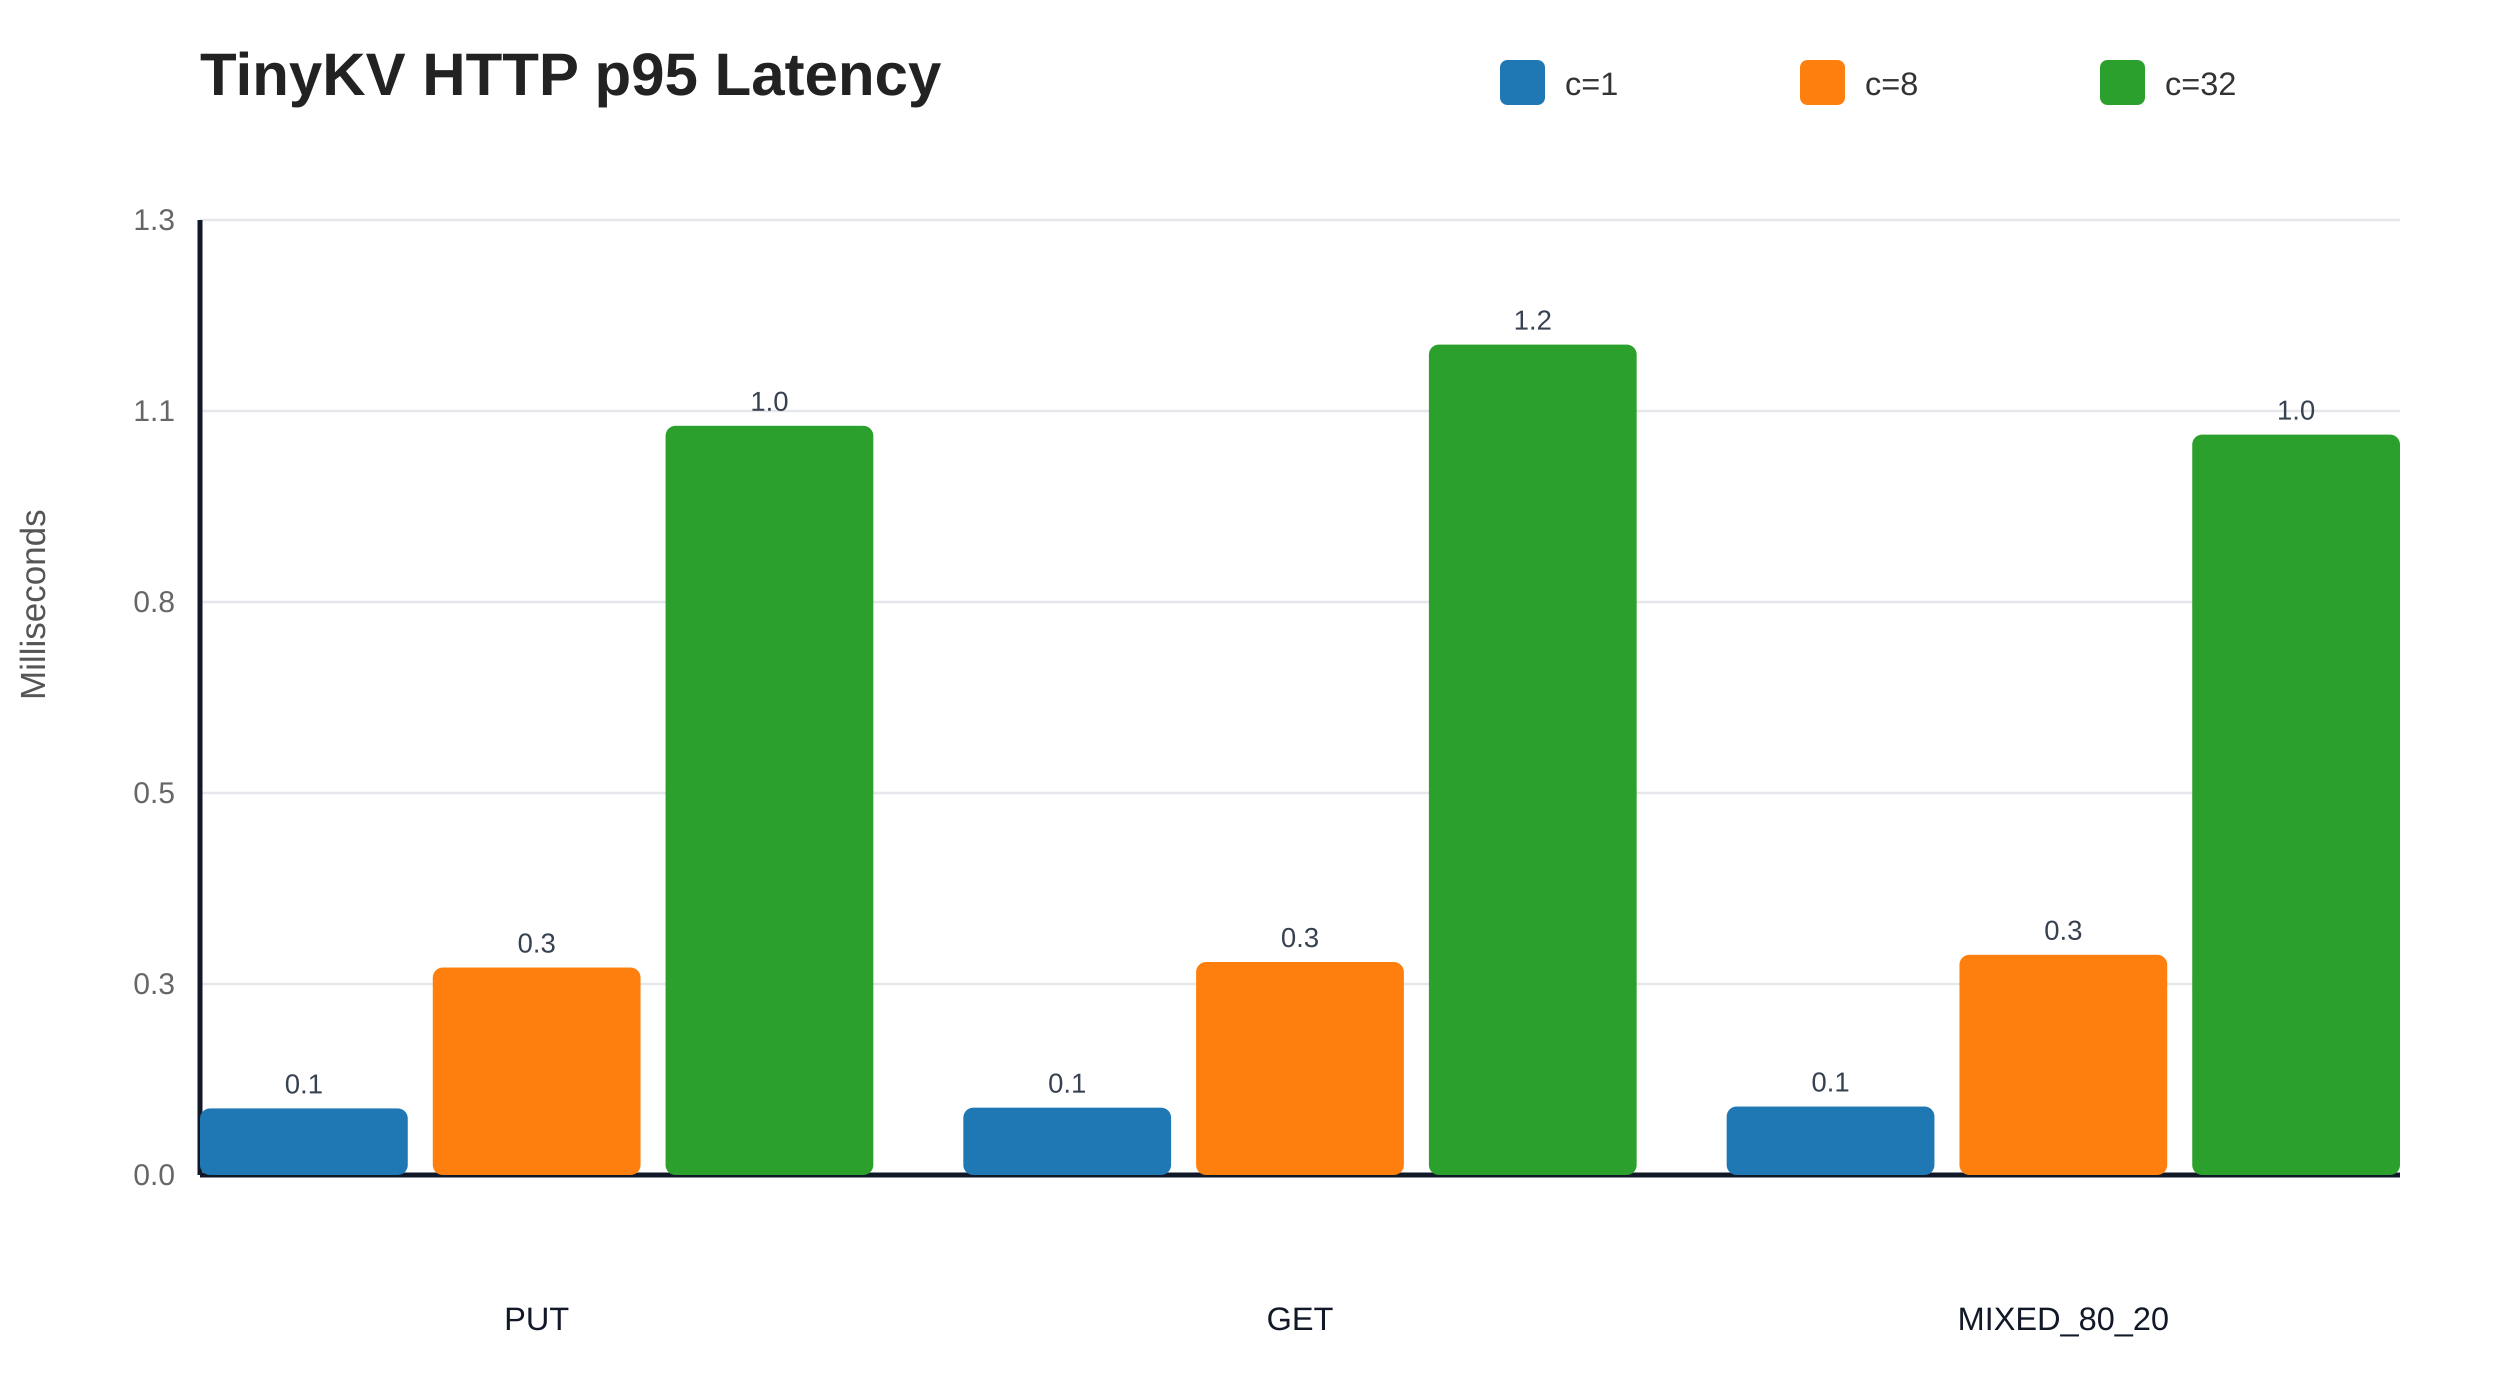
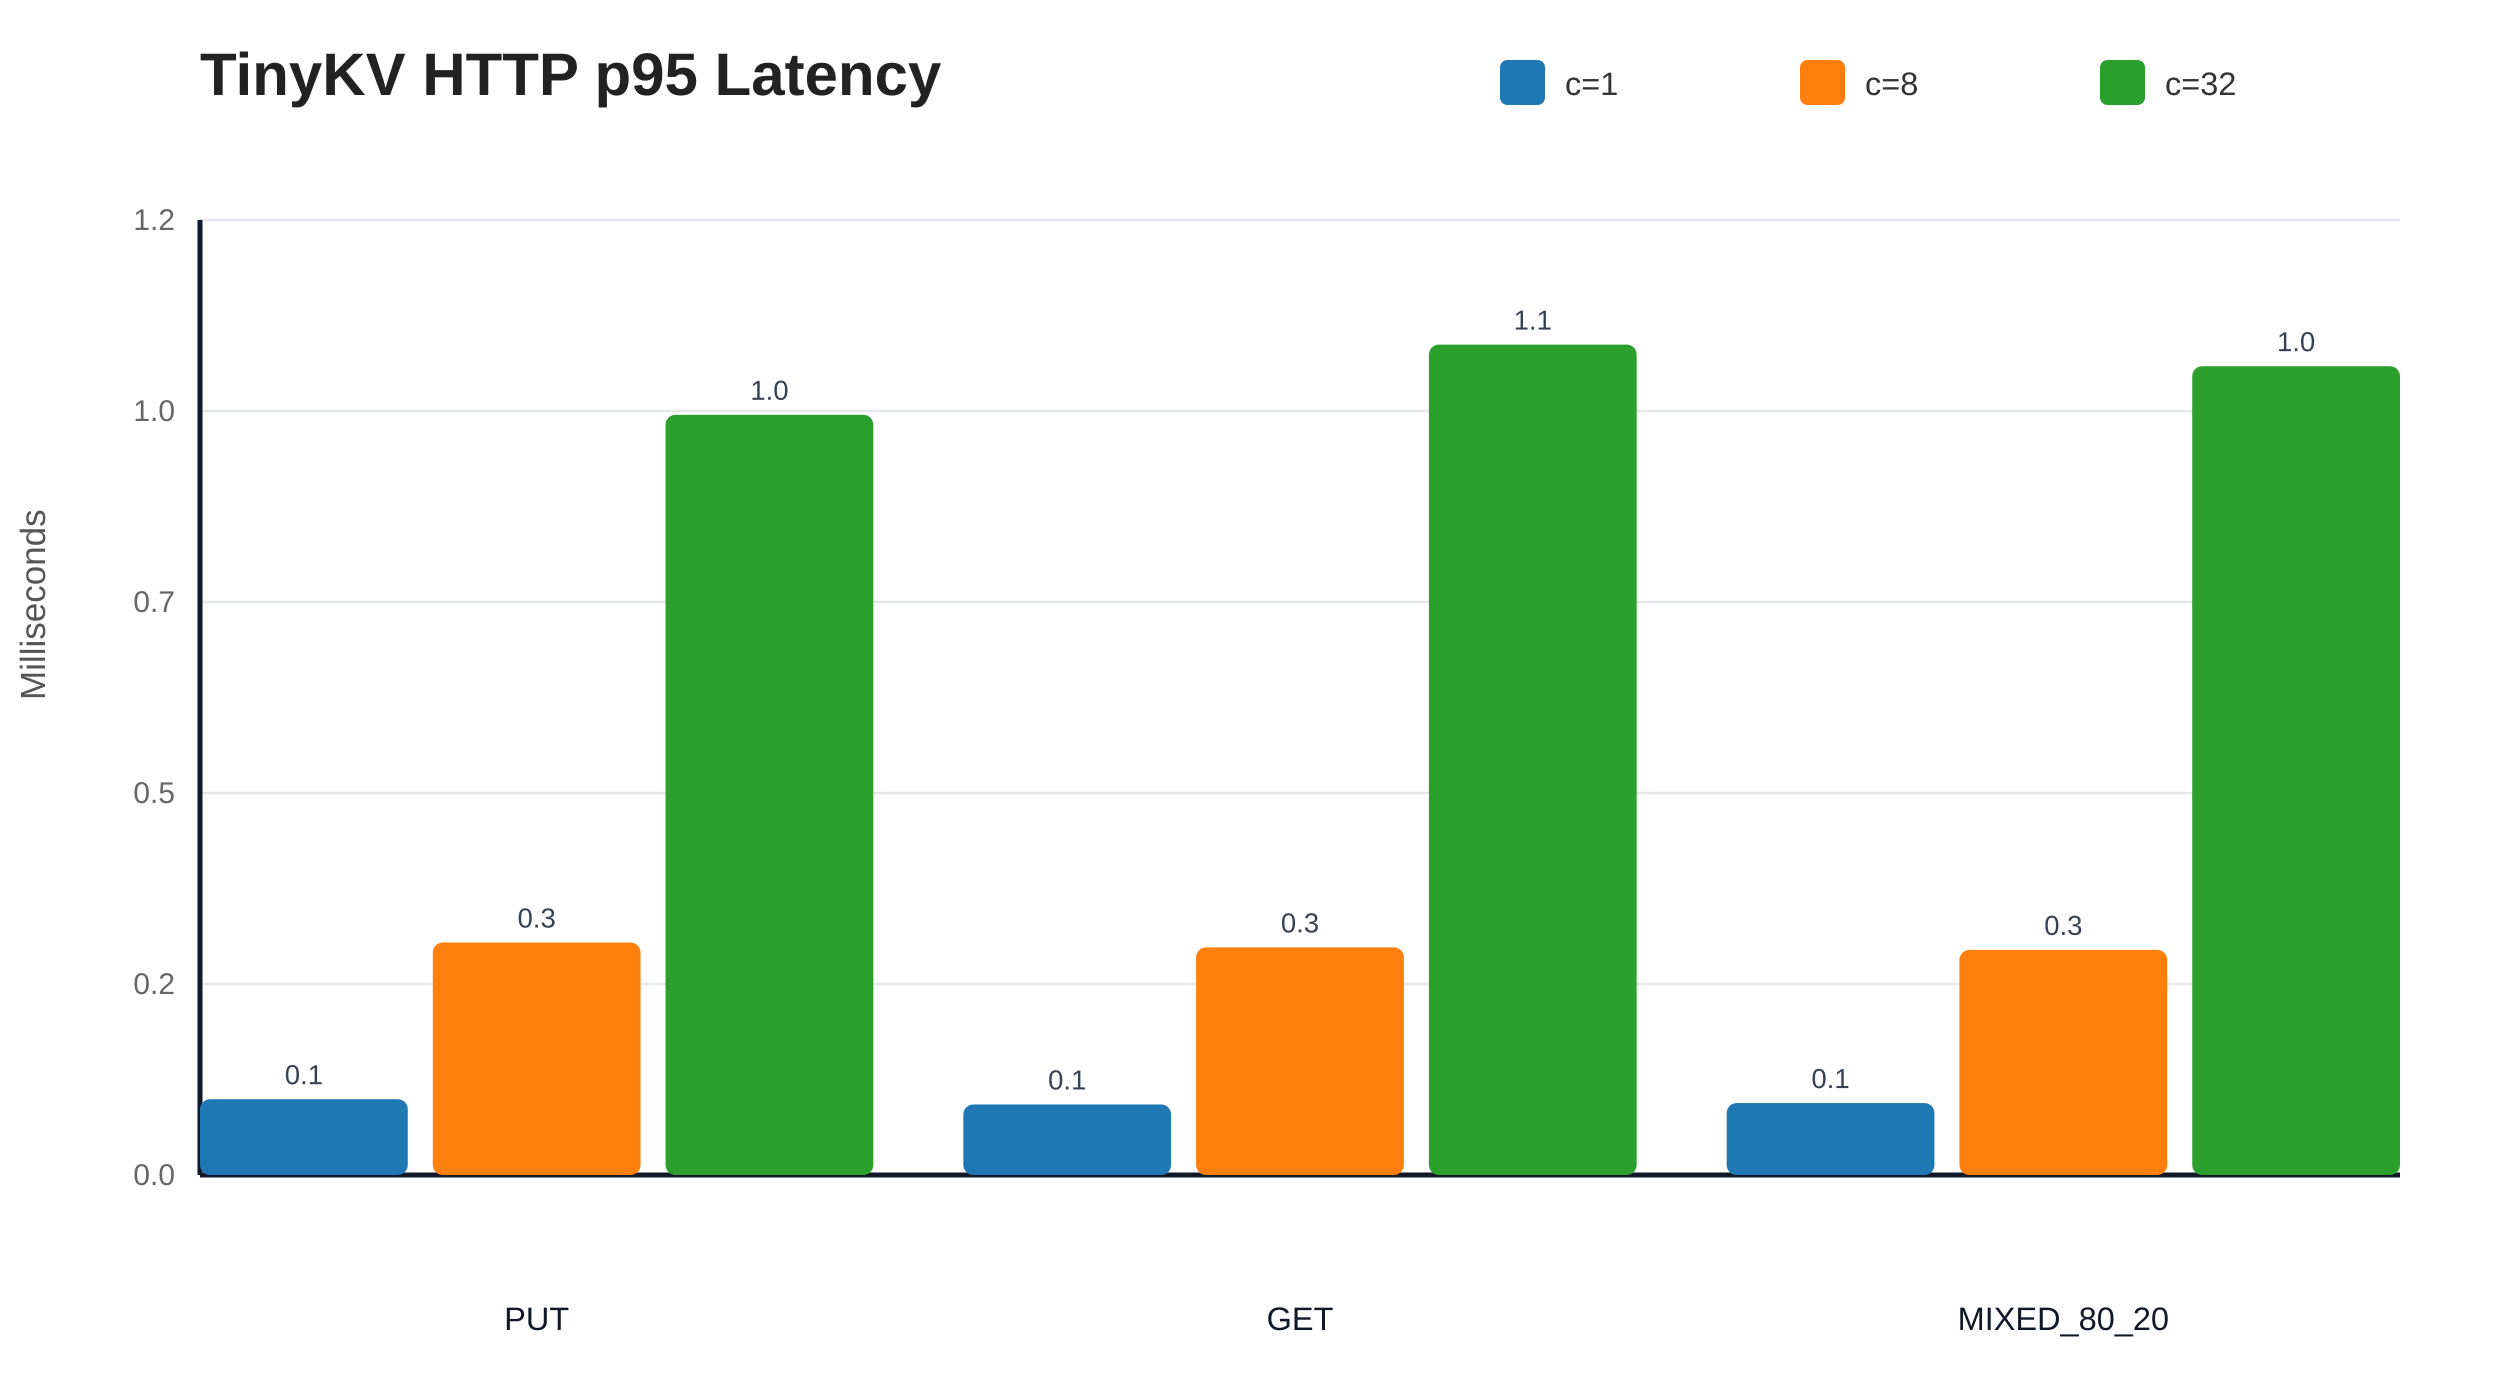
<svg xmlns="http://www.w3.org/2000/svg" width="1000" height="560" viewBox="0 0 1000 560">
  <rect width="100%" height="100%" fill="#ffffff" />
  <text x="80" y="38" font-family="Arial, sans-serif" font-size="24" font-weight="700" fill="#222">TinyKV HTTP p95 Latency</text>
  <text x="18" y="280" transform="rotate(-90 18,280)" font-family="Arial, sans-serif" font-size="14" fill="#555">Milliseconds</text>
  <rect x="600.00" y="24" width="18" height="18" rx="3" fill="#1f77b4" />
  <text x="626.00" y="38" font-family="Arial, sans-serif" font-size="13" fill="#333">c=1</text>
  <rect x="720.00" y="24" width="18" height="18" rx="3" fill="#ff7f0e" />
  <text x="746.00" y="38" font-family="Arial, sans-serif" font-size="13" fill="#333">c=8</text>
  <rect x="840.00" y="24" width="18" height="18" rx="3" fill="#2ca02c" />
  <text x="866.00" y="38" font-family="Arial, sans-serif" font-size="13" fill="#333">c=32</text>
  <line x1="80" y1="470.00" x2="960" y2="470.00" stroke="#e5e7eb" stroke-width="1" />
  <text x="70" y="474.00" font-family="Arial, sans-serif" font-size="12" text-anchor="end" fill="#666">0.0</text>
  <line x1="80" y1="393.60" x2="960" y2="393.60" stroke="#e5e7eb" stroke-width="1" />
-   <text x="70" y="397.60" font-family="Arial, sans-serif" font-size="12" text-anchor="end" fill="#666">0.3</text>
+   <text x="70" y="397.60" font-family="Arial, sans-serif" font-size="12" text-anchor="end" fill="#666">0.2</text>
  <line x1="80" y1="317.20" x2="960" y2="317.20" stroke="#e5e7eb" stroke-width="1" />
  <text x="70" y="321.20" font-family="Arial, sans-serif" font-size="12" text-anchor="end" fill="#666">0.5</text>
  <line x1="80" y1="240.80" x2="960" y2="240.80" stroke="#e5e7eb" stroke-width="1" />
-   <text x="70" y="244.80" font-family="Arial, sans-serif" font-size="12" text-anchor="end" fill="#666">0.8</text>
+   <text x="70" y="244.80" font-family="Arial, sans-serif" font-size="12" text-anchor="end" fill="#666">0.7</text>
  <line x1="80" y1="164.40" x2="960" y2="164.40" stroke="#e5e7eb" stroke-width="1" />
-   <text x="70" y="168.40" font-family="Arial, sans-serif" font-size="12" text-anchor="end" fill="#666">1.1</text>
+   <text x="70" y="168.40" font-family="Arial, sans-serif" font-size="12" text-anchor="end" fill="#666">1.0</text>
  <line x1="80" y1="88.00" x2="960" y2="88.00" stroke="#e5e7eb" stroke-width="1" />
-   <text x="70" y="92.00" font-family="Arial, sans-serif" font-size="12" text-anchor="end" fill="#666">1.3</text>
+   <text x="70" y="92.00" font-family="Arial, sans-serif" font-size="12" text-anchor="end" fill="#666">1.2</text>
  <line x1="80" y1="470" x2="960" y2="470" stroke="#111827" stroke-width="2" />
  <line x1="80" y1="88" x2="80" y2="470" stroke="#111827" stroke-width="2" />
-   <rect x="80.00" y="443.37" width="83.11" height="26.63" rx="4" fill="#1f77b4" />
-   <text x="121.56" y="437.37" font-family="Arial, sans-serif" font-size="11" text-anchor="middle" fill="#374151">0.1</text>
-   <rect x="173.11" y="387.02" width="83.11" height="82.98" rx="4" fill="#ff7f0e" />
-   <text x="214.67" y="381.02" font-family="Arial, sans-serif" font-size="11" text-anchor="middle" fill="#374151">0.3</text>
-   <rect x="266.22" y="170.33" width="83.11" height="299.67" rx="4" fill="#2ca02c" />
-   <text x="307.78" y="164.33" font-family="Arial, sans-serif" font-size="11" text-anchor="middle" fill="#374151">1.0</text>
+   <rect x="80.00" y="439.68" width="83.11" height="30.32" rx="4" fill="#1f77b4" />
+   <text x="121.56" y="433.68" font-family="Arial, sans-serif" font-size="11" text-anchor="middle" fill="#374151">0.1</text>
+   <rect x="173.11" y="377.01" width="83.11" height="92.99" rx="4" fill="#ff7f0e" />
+   <text x="214.67" y="371.01" font-family="Arial, sans-serif" font-size="11" text-anchor="middle" fill="#374151">0.3</text>
+   <rect x="266.22" y="165.92" width="83.11" height="304.08" rx="4" fill="#2ca02c" />
+   <text x="307.78" y="159.92" font-family="Arial, sans-serif" font-size="11" text-anchor="middle" fill="#374151">1.0</text>
  <text x="214.67" y="532" font-family="Arial, sans-serif" font-size="13" text-anchor="middle" fill="#111827">PUT</text>
-   <rect x="385.33" y="443.06" width="83.11" height="26.94" rx="4" fill="#1f77b4" />
-   <text x="426.89" y="437.06" font-family="Arial, sans-serif" font-size="11" text-anchor="middle" fill="#374151">0.1</text>
-   <rect x="478.44" y="384.81" width="83.11" height="85.19" rx="4" fill="#ff7f0e" />
-   <text x="520.00" y="378.81" font-family="Arial, sans-serif" font-size="11" text-anchor="middle" fill="#374151">0.3</text>
+   <rect x="385.33" y="441.78" width="83.11" height="28.22" rx="4" fill="#1f77b4" />
+   <text x="426.89" y="435.78" font-family="Arial, sans-serif" font-size="11" text-anchor="middle" fill="#374151">0.1</text>
+   <rect x="478.44" y="378.97" width="83.11" height="91.03" rx="4" fill="#ff7f0e" />
+   <text x="520.00" y="372.97" font-family="Arial, sans-serif" font-size="11" text-anchor="middle" fill="#374151">0.3</text>
  <rect x="571.56" y="137.83" width="83.11" height="332.17" rx="4" fill="#2ca02c" />
-   <text x="613.11" y="131.83" font-family="Arial, sans-serif" font-size="11" text-anchor="middle" fill="#374151">1.2</text>
+   <text x="613.11" y="131.83" font-family="Arial, sans-serif" font-size="11" text-anchor="middle" fill="#374151">1.1</text>
  <text x="520.00" y="532" font-family="Arial, sans-serif" font-size="13" text-anchor="middle" fill="#111827">GET</text>
-   <rect x="690.67" y="442.60" width="83.11" height="27.40" rx="4" fill="#1f77b4" />
-   <text x="732.22" y="436.60" font-family="Arial, sans-serif" font-size="11" text-anchor="middle" fill="#374151">0.1</text>
-   <rect x="783.78" y="381.91" width="83.11" height="88.09" rx="4" fill="#ff7f0e" />
-   <text x="825.33" y="375.91" font-family="Arial, sans-serif" font-size="11" text-anchor="middle" fill="#374151">0.3</text>
-   <rect x="876.89" y="173.84" width="83.11" height="296.16" rx="4" fill="#2ca02c" />
-   <text x="918.44" y="167.84" font-family="Arial, sans-serif" font-size="11" text-anchor="middle" fill="#374151">1.0</text>
+   <rect x="690.67" y="441.22" width="83.11" height="28.78" rx="4" fill="#1f77b4" />
+   <text x="732.22" y="435.22" font-family="Arial, sans-serif" font-size="11" text-anchor="middle" fill="#374151">0.1</text>
+   <rect x="783.78" y="379.96" width="83.11" height="90.04" rx="4" fill="#ff7f0e" />
+   <text x="825.33" y="373.96" font-family="Arial, sans-serif" font-size="11" text-anchor="middle" fill="#374151">0.3</text>
+   <rect x="876.89" y="146.49" width="83.11" height="323.51" rx="4" fill="#2ca02c" />
+   <text x="918.44" y="140.49" font-family="Arial, sans-serif" font-size="11" text-anchor="middle" fill="#374151">1.0</text>
  <text x="825.33" y="532" font-family="Arial, sans-serif" font-size="13" text-anchor="middle" fill="#111827">MIXED_80_20</text>
</svg>
